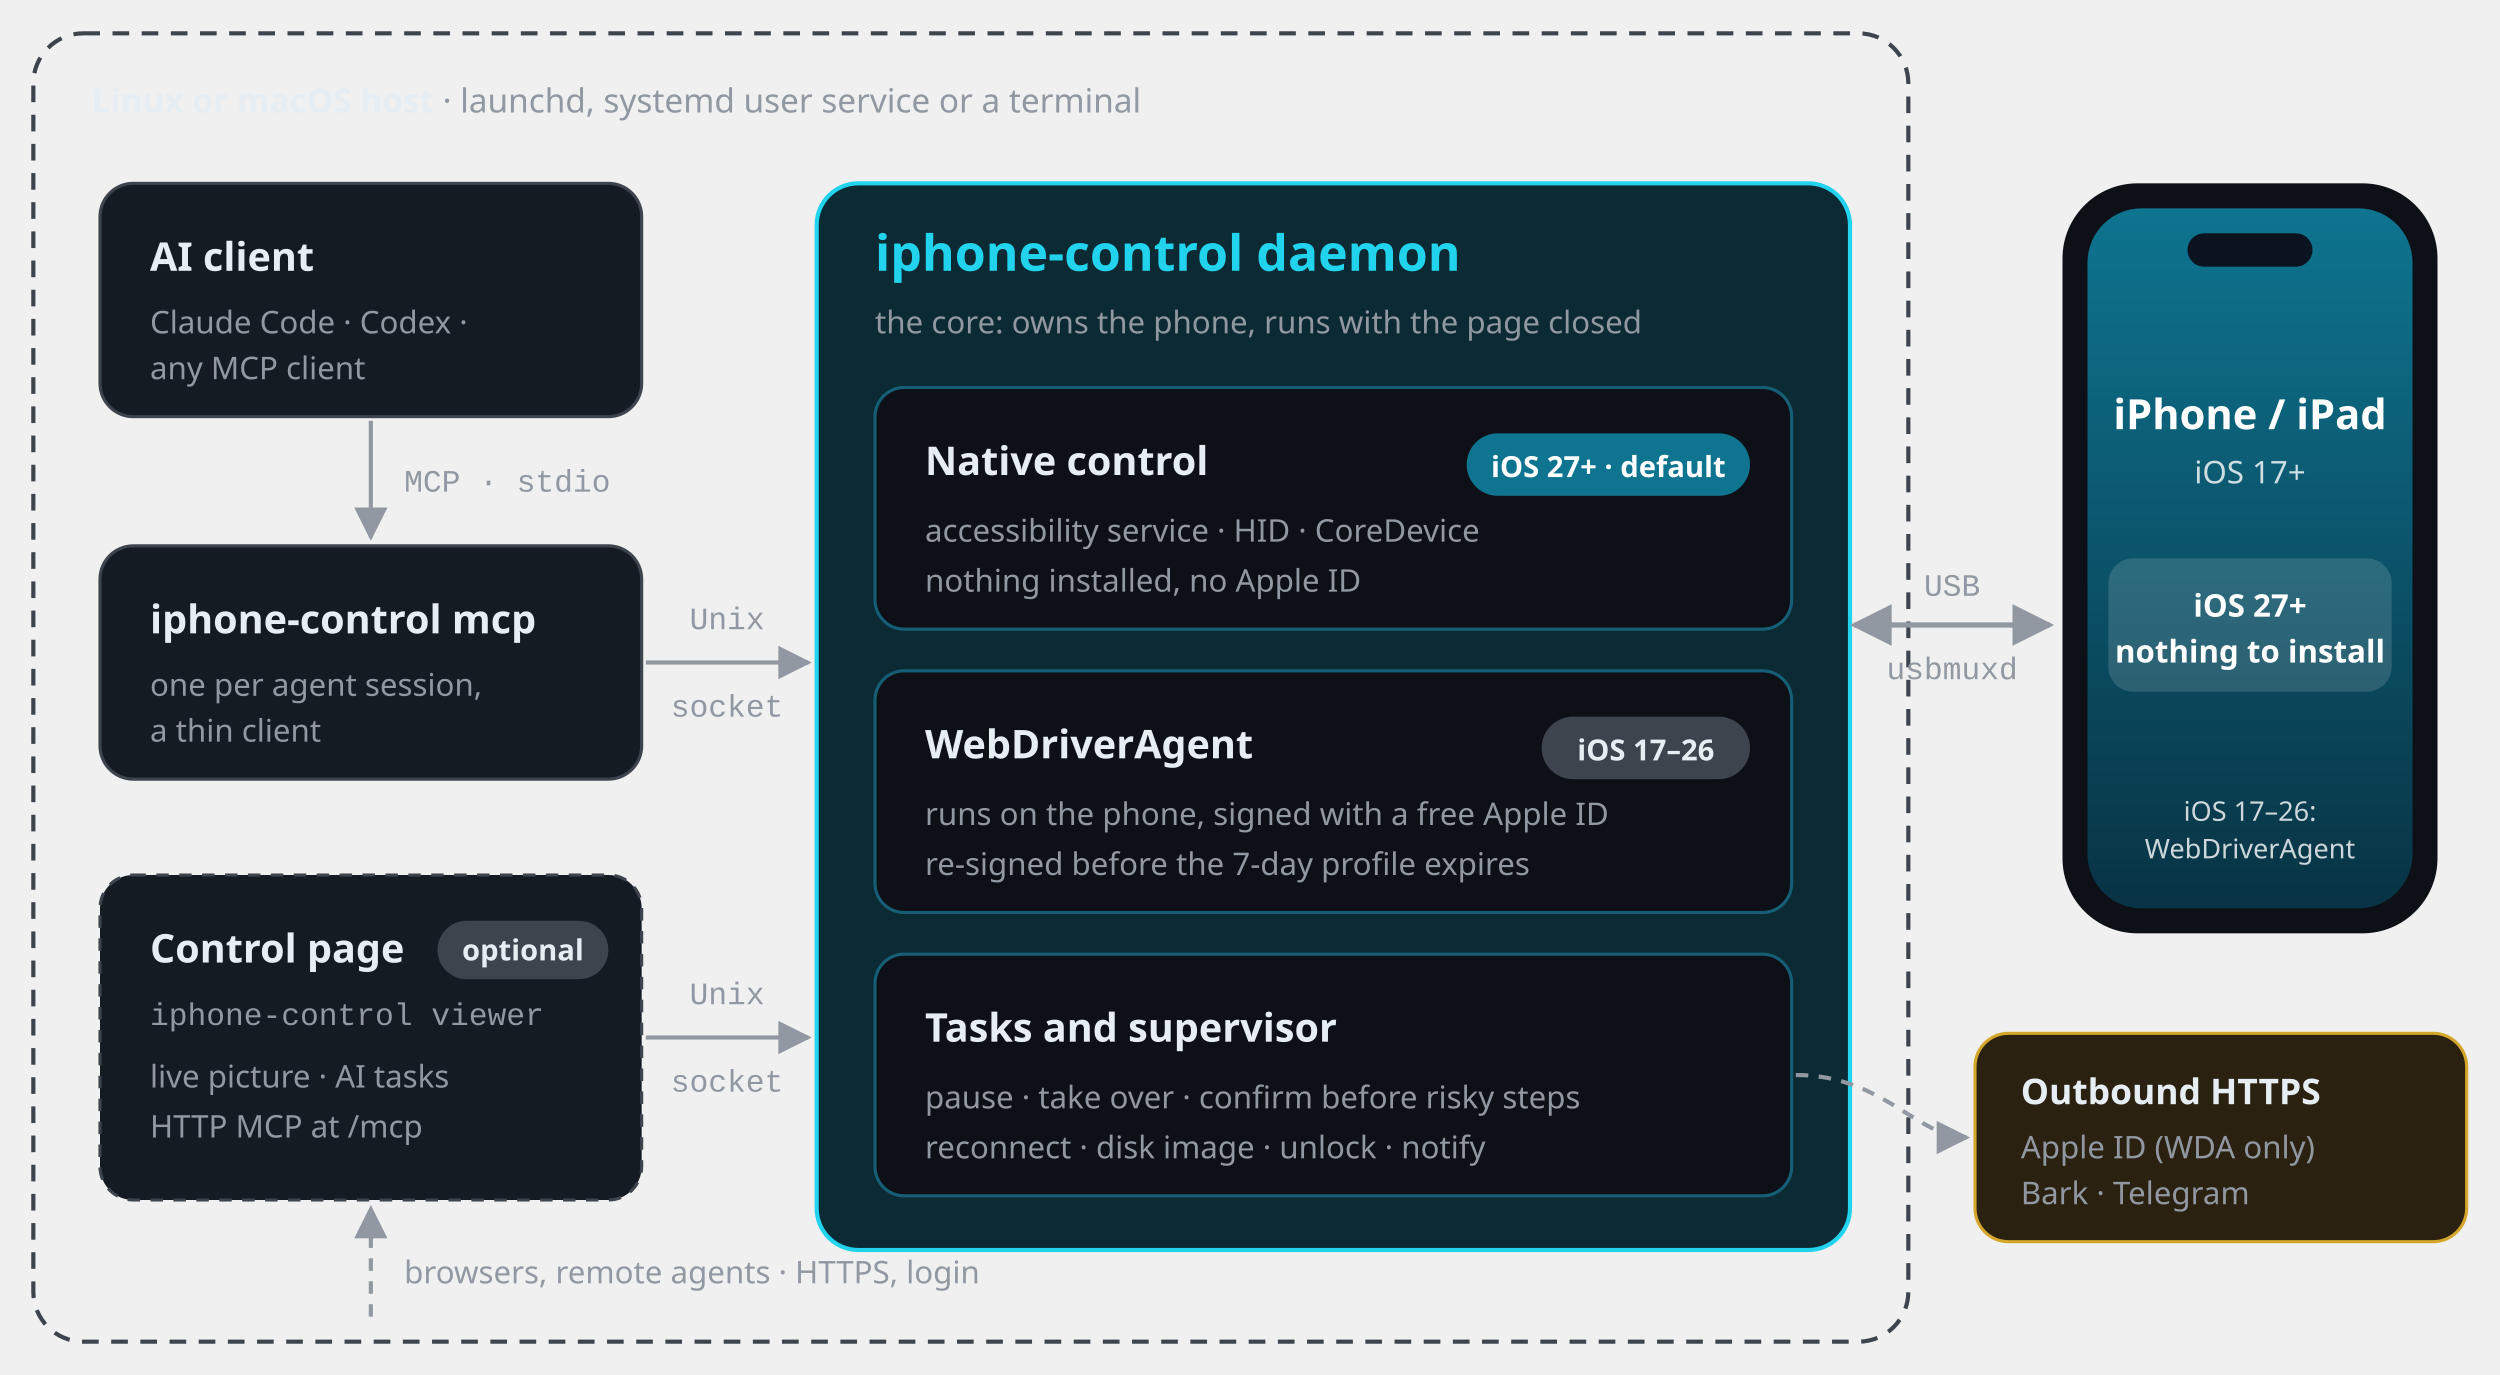
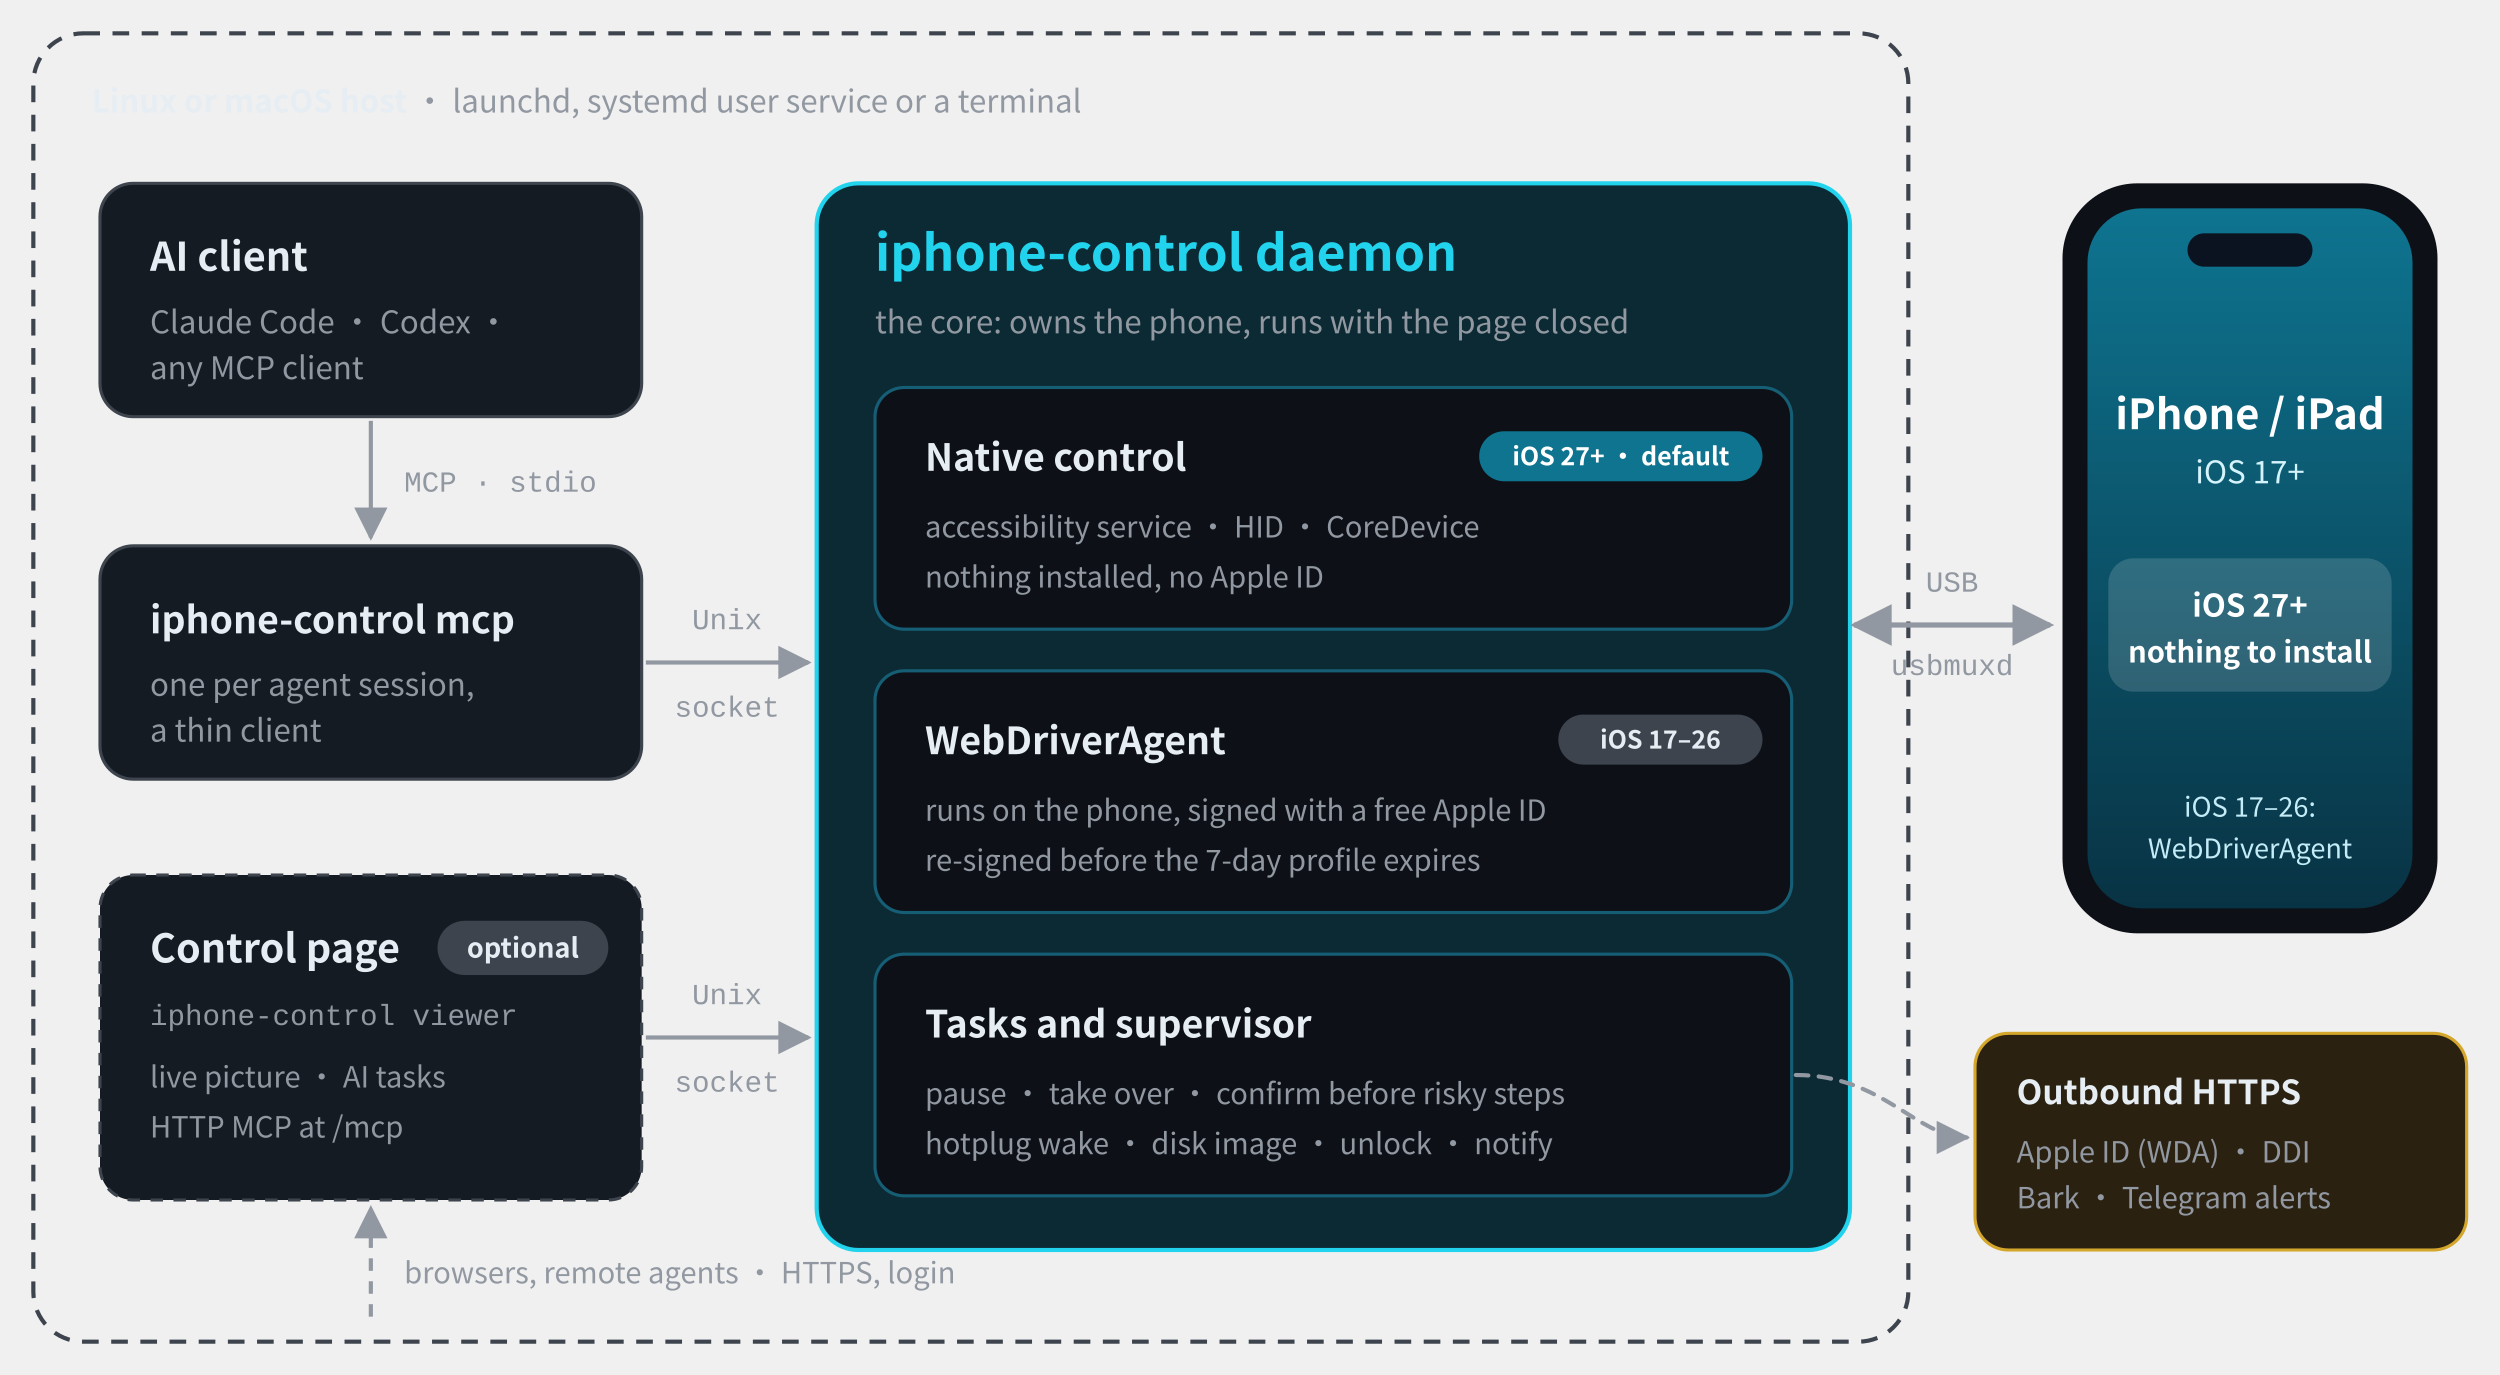
<svg xmlns="http://www.w3.org/2000/svg" viewBox="0 0 1200 660" width="1200" height="660" role="img" aria-label="iphone-control architecture: AI clients use iphone-control mcp over stdio, and the optional control page (iphone-control viewer) serves browsers and remote agents over HTTPS; both talk to the daemon over a Unix socket. The daemon is the core: it owns the iPhone or iPad over USB, natively on iOS 27 and later and through WebDriverAgent on iOS 17 to 26, and keeps running with the control page closed">
  <defs>
    <marker id="arrow" viewBox="0 0 10 10" refX="9" refY="5" markerWidth="8" markerHeight="8" orient="auto-start-reverse">
      <path d="M0 0 L10 5 L0 10 Z" fill="#9198a1" />
+     </marker>
+     <marker id="arrow-brand" viewBox="0 0 10 10" refX="9" refY="5" markerWidth="8" markerHeight="8" orient="auto-start-reverse">
+       <path d="M0 0 L10 5 L0 10 Z" fill="#22d3ee" />
+     </marker>
+     <marker id="arrow-green" viewBox="0 0 10 10" refX="9" refY="5" markerWidth="8" markerHeight="8" orient="auto-start-reverse">
+       <path d="M0 0 L10 5 L0 10 Z" fill="#22c55e" />
+     </marker>
+     <marker id="arrow-amber" viewBox="0 0 10 10" refX="9" refY="5" markerWidth="8" markerHeight="8" orient="auto-start-reverse">
+       <path d="M0 0 L10 5 L0 10 Z" fill="#d4a72c" />
+     </marker>
+     <marker id="arrow-red" viewBox="0 0 10 10" refX="9" refY="5" markerWidth="8" markerHeight="8" orient="auto-start-reverse">
+       <path d="M0 0 L10 5 L0 10 Z" fill="#f87171" />
+     </marker>
+     <marker id="arrow-purple" viewBox="0 0 10 10" refX="9" refY="5" markerWidth="8" markerHeight="8" orient="auto-start-reverse">
+       <path d="M0 0 L10 5 L0 10 Z" fill="#a78bfa" />
    </marker>
    <linearGradient id="screen" x1="0" y1="0" x2="0" y2="1">
      <stop offset="0" stop-color="#0e7490" />
      <stop offset="1" stop-color="#083344" />
    </linearGradient>
    <style>
-       text { font-family: -apple-system, BlinkMacSystemFont, 'Segoe UI', 'Noto Sans', Helvetica, Arial, sans-serif; fill: #e6edf3; }
-       .h2 { font-size: 24px; font-weight: 700; }
-       .h3 { font-size: 19px; font-weight: 600; }
-       .sub { font-size: 15px; fill: #9198a1; }
-       .label { font-size: 15px; fill: #9198a1; font-family: ui-monospace, SFMono-Regular, 'SF Mono', Menlo, Consolas, 'Liberation Mono', monospace; }
-       .pill { font-size: 14px; font-weight: 600; }
-       .frame { font-size: 16px; fill: #9198a1; }
+       text { font-family: -apple-system, BlinkMacSystemFont, 'Segoe UI', 'PingFang SC', 'Hiragino Sans GB', 'Microsoft YaHei', 'Noto Sans CJK SC', 'Source Han Sans SC', 'WenQuanYi Zen Hei', Helvetica, Arial, sans-serif; fill: #e6edf3; }
+       .h1 { font-size: 22px; font-weight: 700; }
+       .h2 { font-size: 20px; font-weight: 700; }
+       .h3 { font-size: 16px; font-weight: 700; }
+       .sub { font-size: 13px; fill: #9198a1; }
+       .label { font-size: 13px; fill: #9198a1; font-family: ui-monospace, SFMono-Regular, 'SF Mono', Menlo, Consolas, 'Liberation Mono', monospace; }
+       .frame { font-size: 15px; fill: #9198a1; }
    </style>
  </defs>
  <rect x="16" y="16" width="900" height="628" rx="24" fill="none" stroke="#3d444d" stroke-width="2" stroke-dasharray="8 6" />
  <text x="44" y="54" class="frame">
    <tspan style="font-weight:700;fill:#e6edf3">Linux or macOS host</tspan>  ·  launchd, systemd user service or a terminal</text>
  <rect x="48" y="88" width="260" height="112" rx="16" fill="#151b23" stroke="#3d444d" stroke-width="1.5" />
-   <text x="72" y="130" class="h3">AI client</text>
-   <text x="72" y="160" class="sub">Claude Code · Codex ·</text>
-   <text x="72" y="182" class="sub">any MCP client</text>
+   <text x="72" y="130" style="font-size:19px;font-weight:700;fill:#e6edf3">AI client</text>
+   <text x="72" y="160" style="font-size:15px;fill:#9198a1">Claude Code · Codex ·</text>
+   <text x="72" y="182" style="font-size:15px;fill:#9198a1">any MCP client</text>
  <line x1="178" y1="202" x2="178" y2="258" stroke="#9198a1" stroke-width="2" marker-end="url(#arrow)" />
-   <text x="194" y="236" class="label">MCP · stdio</text>
+   <text x="194" y="236" class="label" style="font-size:14px">MCP · stdio</text>
  <rect x="48" y="262" width="260" height="112" rx="16" fill="#151b23" stroke="#3d444d" stroke-width="1.5" />
-   <text x="72" y="304" class="h3">iphone-control mcp</text>
-   <text x="72" y="334" class="sub">one per agent session,</text>
-   <text x="72" y="356" class="sub">a thin client</text>
+   <text x="72" y="304" style="font-size:18px;font-weight:700;fill:#e6edf3">iphone-control mcp</text>
+   <text x="72" y="334" style="font-size:15px;fill:#9198a1">one per agent session,</text>
+   <text x="72" y="356" style="font-size:15px;fill:#9198a1">a thin client</text>
  <line x1="310" y1="318" x2="388" y2="318" stroke="#9198a1" stroke-width="2" marker-end="url(#arrow)" />
-   <text x="349" y="302" class="label" text-anchor="middle">Unix</text>
-   <text x="349" y="344" class="label" text-anchor="middle">socket</text>
+   <text x="349" y="302" class="label" text-anchor="middle" style="font-size:14px">Unix</text>
+   <text x="349" y="344" class="label" text-anchor="middle" style="font-size:14px">socket</text>
  <rect x="48" y="420" width="260" height="156" rx="16" fill="#151b23" stroke="#3d444d" stroke-width="1.5" stroke-dasharray="6 5" />
-   <text x="72" y="462" class="h3">Control page</text>
-   <rect x="210" y="442" width="82" height="28" rx="14" fill="#3d444d" />
-   <text x="251" y="461" class="pill" text-anchor="middle">optional</text>
-   <text x="72" y="492" class="label">iphone-control viewer</text>
-   <text x="72" y="522" class="sub">live picture · AI tasks</text>
-   <text x="72" y="546" class="sub">HTTP MCP at /mcp</text>
+   <text x="72" y="462" style="font-size:19px;font-weight:700">Control page</text>
+   <rect x="210" y="442" width="82" height="26" rx="13.0" fill="#3d444d" />
+   <text x="251.0" y="459.68" text-anchor="middle" style="font-size:13px;font-weight:600;fill:#e6edf3">optional</text>
+   <text x="72" y="492" class="label" style="font-size:14px">iphone-control viewer</text>
+   <text x="72" y="522" style="font-size:14px;fill:#9198a1">live picture · AI tasks</text>
+   <text x="72" y="546" style="font-size:14px;fill:#9198a1">HTTP MCP at /mcp</text>
  <line x1="310" y1="498" x2="388" y2="498" stroke="#9198a1" stroke-width="2" marker-end="url(#arrow)" />
-   <text x="349" y="482" class="label" text-anchor="middle">Unix</text>
-   <text x="349" y="524" class="label" text-anchor="middle">socket</text>
+   <text x="349" y="482" class="label" text-anchor="middle" style="font-size:14px">Unix</text>
+   <text x="349" y="524" class="label" text-anchor="middle" style="font-size:14px">socket</text>
  <line x1="178" y1="632" x2="178" y2="580" stroke="#9198a1" stroke-width="2" stroke-dasharray="6 5" marker-end="url(#arrow)" />
-   <text x="194" y="616" class="sub">browsers, remote agents · HTTPS, login</text>
+   <text x="194" y="616" style="font-size:14px;fill:#9198a1">browsers, remote agents · HTTPS, login</text>
  <rect x="392" y="88" width="496" height="512" rx="20" fill="#0b2a33" stroke="#22d3ee" stroke-width="2" />
-   <text x="420" y="130" class="h2" style="fill:#22d3ee">iphone-control daemon</text>
-   <text x="420" y="160" class="sub">the core: owns the phone, runs with the page closed</text>
+   <text x="420" y="130" style="font-size:24px;font-weight:700;fill:#22d3ee">iphone-control daemon</text>
+   <text x="420" y="160" style="font-size:15px;fill:#9198a1">the core: owns the phone, runs with the page closed</text>
  <rect x="420" y="186" width="440" height="116" rx="14" fill="#0d1117" stroke="#155e75" stroke-width="1.5" />
-   <text x="444" y="228" class="h3">Native control</text>
-   <rect x="704" y="208" width="136" height="30" rx="15" fill="#0e7490" />
-   <text x="772" y="229" class="pill" style="fill:#ffffff" text-anchor="middle">iOS 27+ · default</text>
-   <text x="444" y="260" class="sub">accessibility service · HID · CoreDevice</text>
-   <text x="444" y="284" class="sub">nothing installed, no Apple ID</text>
+   <text x="444" y="226" style="font-size:18px;font-weight:700;fill:#e6edf3">Native control</text>
+   <rect x="710" y="207" width="136" height="24" rx="12.0" fill="#0e7490" />
+   <text x="778.0" y="223.32" text-anchor="middle" style="font-size:12px;font-weight:600;fill:#ffffff">iOS 27+ · default</text>
+   <text x="444" y="258" style="font-size:14px;fill:#9198a1">accessibility service · HID · CoreDevice</text>
+   <text x="444" y="282" style="font-size:14px;fill:#9198a1">nothing installed, no Apple ID</text>
  <rect x="420" y="322" width="440" height="116" rx="14" fill="#0d1117" stroke="#155e75" stroke-width="1.5" />
-   <text x="444" y="364" class="h3">WebDriverAgent</text>
-   <rect x="740" y="344" width="100" height="30" rx="15" fill="#3d444d" />
-   <text x="790" y="365" class="pill" text-anchor="middle">iOS 17–26</text>
-   <text x="444" y="396" class="sub">runs on the phone, signed with a free Apple ID</text>
-   <text x="444" y="420" class="sub">re-signed before the 7-day profile expires</text>
+   <text x="444" y="362" style="font-size:18px;font-weight:700;fill:#e6edf3">WebDriverAgent</text>
+   <rect x="748" y="343" width="98" height="24" rx="12.0" fill="#3d444d" />
+   <text x="797.0" y="359.32" text-anchor="middle" style="font-size:12px;font-weight:600;fill:#e6edf3">iOS 17–26</text>
+   <text x="444" y="394" style="font-size:14px;fill:#9198a1">runs on the phone, signed with a free Apple ID</text>
+   <text x="444" y="418" style="font-size:14px;fill:#9198a1">re-signed before the 7-day profile expires</text>
  <rect x="420" y="458" width="440" height="116" rx="14" fill="#0d1117" stroke="#155e75" stroke-width="1.5" />
-   <text x="444" y="500" class="h3">Tasks and supervisor</text>
-   <text x="444" y="532" class="sub">pause · take over · confirm before risky steps</text>
-   <text x="444" y="556" class="sub">reconnect · disk image · unlock · notify</text>
+   <text x="444" y="498" style="font-size:18px;font-weight:700;fill:#e6edf3">Tasks and supervisor</text>
+   <text x="444" y="530" style="font-size:14px;fill:#9198a1">pause · take over · confirm before risky steps</text>
+   <text x="444" y="554" style="font-size:14px;fill:#9198a1">hotplug wake · disk image · unlock · notify</text>
  <line x1="890" y1="300" x2="984" y2="300" stroke="#9198a1" stroke-width="2.5" marker-start="url(#arrow)" marker-end="url(#arrow)" />
-   <text x="937" y="286" class="label" text-anchor="middle">USB</text>
-   <text x="937" y="326" class="label" text-anchor="middle">usbmuxd</text>
+   <text x="937" y="284" class="label" text-anchor="middle" style="font-size:14px">USB</text>
+   <text x="937" y="324" class="label" text-anchor="middle" style="font-size:14px">usbmuxd</text>
  <rect x="990" y="88" width="180" height="360" rx="36" fill="#0d1117" />
  <rect x="1002" y="100" width="156" height="336" rx="26" fill="url(#screen)" />
  <rect x="1050" y="112" width="60" height="16" rx="8" fill="#0b1220" />
-   <text x="1080" y="206" text-anchor="middle" style="fill:#ffffff;font-size:20px;font-weight:700">iPhone / iPad</text>
-   <text x="1080" y="232" text-anchor="middle" style="fill:#ffffff;font-size:15px;opacity:.8">iOS 17+</text>
-   <rect x="1012" y="268" width="136" height="64" rx="12" fill="#ffffff" fill-opacity="0.14" />
-   <text x="1080" y="296" text-anchor="middle" style="fill:#ffffff;font-size:15px;font-weight:600">iOS 27+</text>
-   <text x="1080" y="318" text-anchor="middle" style="fill:#ffffff;font-size:15px;font-weight:600">nothing to install</text>
-   <text x="1080" y="394" text-anchor="middle" style="fill:#ffffff;font-size:13px;opacity:.8">iOS 17–26:</text>
-   <text x="1080" y="412" text-anchor="middle" style="fill:#ffffff;font-size:13px;opacity:.8">WebDriverAgent</text>
-   <path d="M862 516 C 904 516, 920 546, 944 546" fill="none" stroke="#9198a1" stroke-width="2" stroke-dasharray="6 5" marker-end="url(#arrow)" />
-   <rect x="948" y="496" width="236" height="100" rx="16" fill="#2b2111" stroke="#d4a72c" stroke-width="1.5" />
-   <text x="970" y="530" class="h3" style="font-size:17px">Outbound HTTPS</text>
-   <text x="970" y="556" class="sub">Apple ID (WDA only)</text>
-   <text x="970" y="578" class="sub">Bark · Telegram</text>
+   <text x="1080" y="206" text-anchor="middle" style="font-size:20px;font-weight:700;fill:#ffffff">iPhone / iPad</text>
+   <text x="1080" y="232" text-anchor="middle" style="font-size:15px;fill:#d5f3fb">iOS 17+</text>
+   <rect x="1012" y="268" width="136" height="64" rx="12" fill="#ffffff" fill-opacity="0.15" />
+   <text x="1080" y="296" text-anchor="middle" style="font-size:15px;font-weight:600;fill:#ffffff">iOS 27+</text>
+   <text x="1080" y="318" text-anchor="middle" style="font-size:14px;font-weight:600;fill:#ffffff">nothing to install</text>
+   <text x="1080" y="392" text-anchor="middle" style="font-size:13px;fill:#c4ecf7">iOS 17–26:</text>
+   <text x="1080" y="412" text-anchor="middle" style="font-size:13px;fill:#c4ecf7">WebDriverAgent</text>
+   <path d="M862 516 C 904 516, 920 546, 944 546" fill="none" stroke="#9198a1" stroke-width="2" stroke-linecap="round" stroke-linejoin="round" stroke-dasharray="6 5" marker-end="url(#arrow)" />
+   <rect x="948" y="496" width="236" height="104" rx="16" fill="#2b2111" stroke="#d4a72c" stroke-width="1.5" />
+   <text x="968" y="530" style="font-size:16px;font-weight:700;fill:#e6edf3">Outbound HTTPS</text>
+   <text x="968" y="558" style="font-size:14px;fill:#9198a1">Apple ID (WDA) · DDI</text>
+   <text x="968" y="580" style="font-size:14px;fill:#9198a1">Bark · Telegram alerts</text>
</svg>
